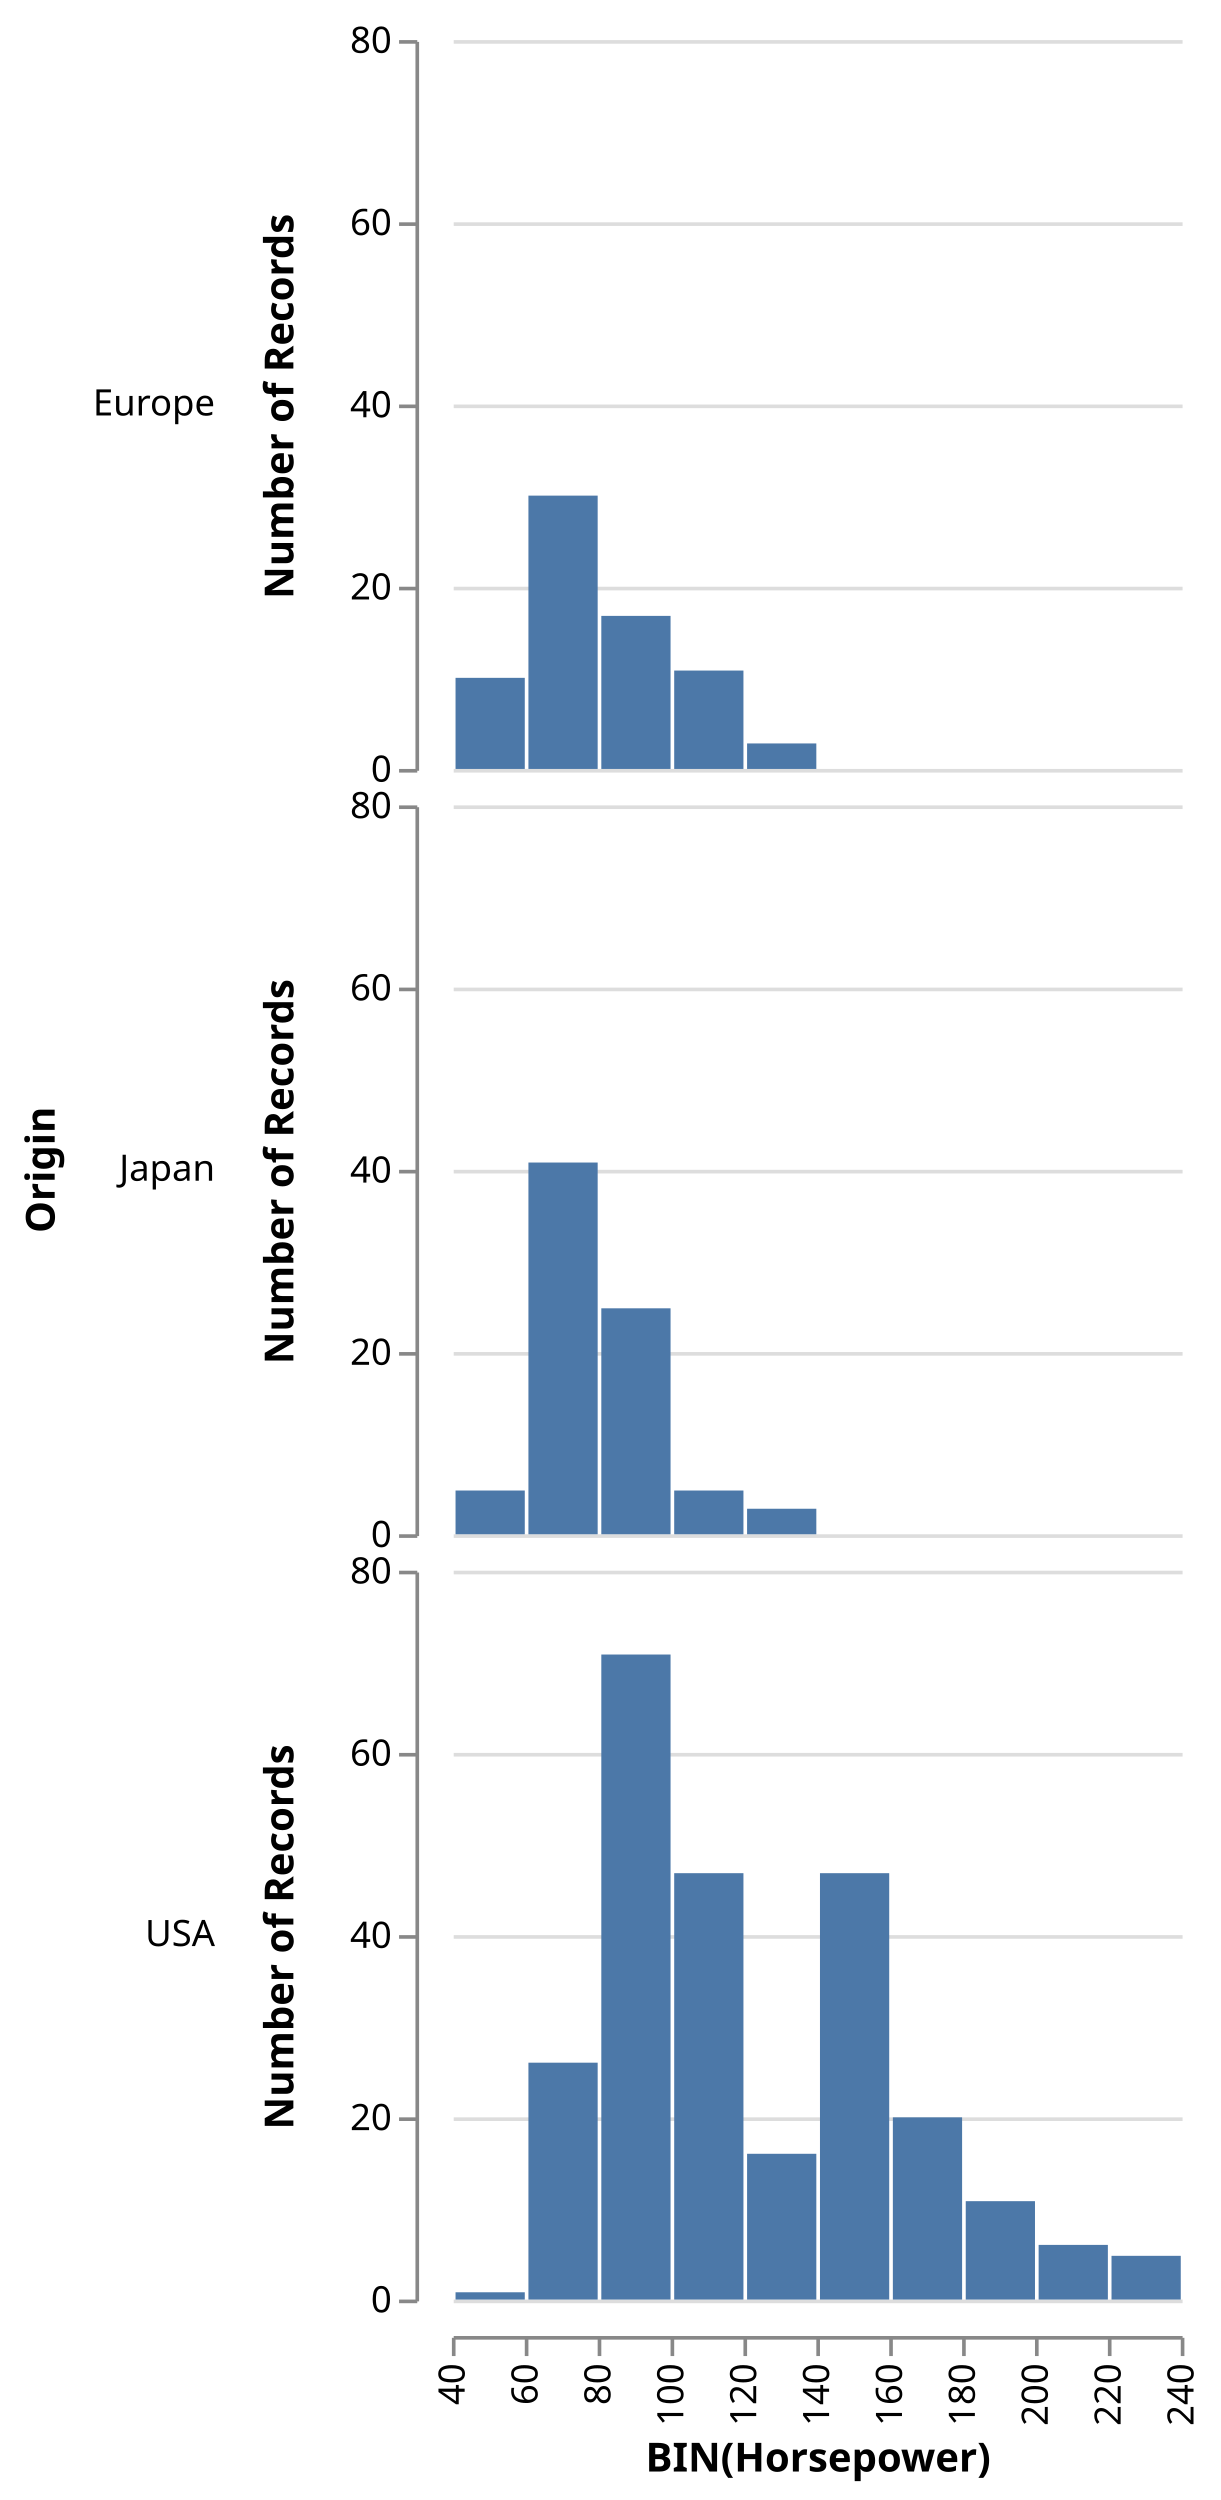
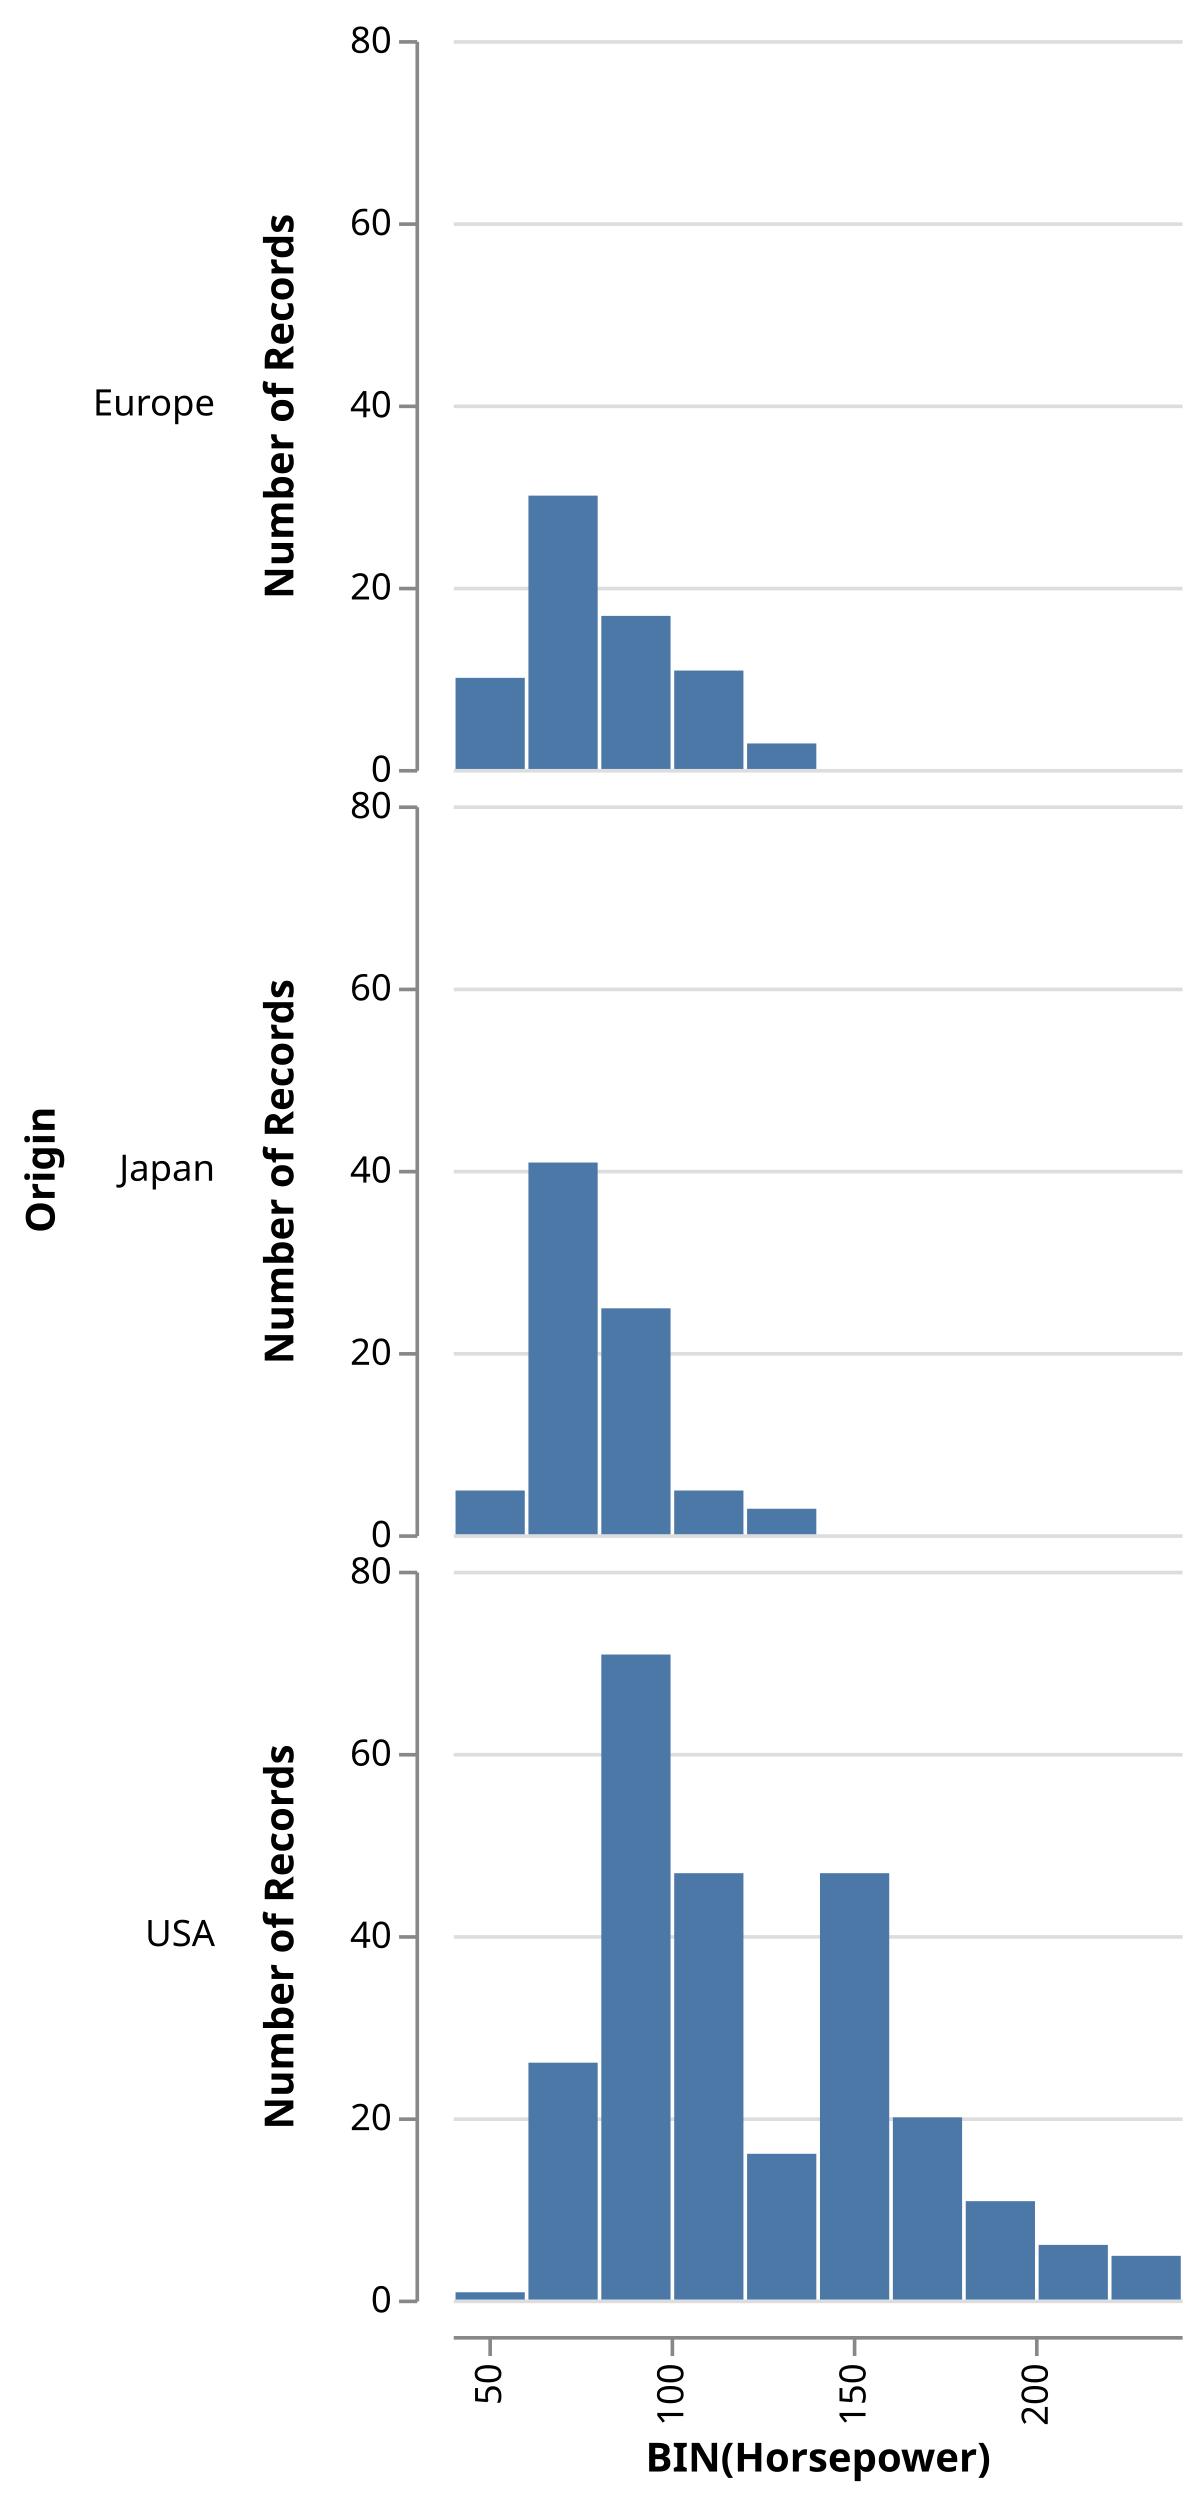
- <svg xmlns="http://www.w3.org/2000/svg" class="marks" width="335" height="686" viewBox="0 0 335 686" version="1.1">
+ <svg xmlns="http://www.w3.org/2000/svg" class="marks" width="329" height="686" viewBox="0 0 329 686" version="1.1">
  <g transform="translate(124,11)">
    <g class="mark-group role-frame root">
      <g transform="translate(0,0)">
        <path class="background" d="M0,0h0v0h0Z" style="fill: none;" />
        <g>
          <g class="mark-group role-row-title row_title">
            <g transform="translate(-109,310)">
              <path class="background" d="M0,0h0v0h0Z" style="fill: none;" />
              <g>
                <g class="mark-text role-row-title-text">
                  <text text-anchor="middle" transform="translate(0,0) rotate(270)" style="font: bold 11px sans-serif; fill: black;">Origin</text>
                </g>
              </g>
            </g>
          </g>
          <g class="mark-group role-row-header row_header">
            <g transform="translate(-10,0)">
              <path class="background" d="M0,0h0v200h0Z" style="fill: none;" />
              <g>
                <g class="mark-text role-title" style="pointer-events: none;">
                  <text text-anchor="end" transform="translate(-55,103)" style="font: normal 10px sans-serif; fill: #000; opacity: 1;">Europe</text>
                </g>
                <g class="mark-group role-axis">
                  <g transform="translate(0.5,0.5)">
                    <path class="background" d="M0,0h0v0h0Z" style="pointer-events: none; fill: none;" />
                    <g>
                      <g class="mark-rule role-axis-tick" style="pointer-events: none;">
                        <line transform="translate(0,200)" x2="-5" y2="0" style="fill: none; stroke: #888; stroke-width: 1; opacity: 1;" />
                        <line transform="translate(0,150)" x2="-5" y2="0" style="fill: none; stroke: #888; stroke-width: 1; opacity: 1;" />
                        <line transform="translate(0,100)" x2="-5" y2="0" style="fill: none; stroke: #888; stroke-width: 1; opacity: 1;" />
                        <line transform="translate(0,50)" x2="-5" y2="0" style="fill: none; stroke: #888; stroke-width: 1; opacity: 1;" />
                        <line transform="translate(0,0)" x2="-5" y2="0" style="fill: none; stroke: #888; stroke-width: 1; opacity: 1;" />
                      </g>
                      <g class="mark-text role-axis-label" style="pointer-events: none;">
                        <text text-anchor="end" transform="translate(-7,203)" style="font: 10px sans-serif; fill: #000; opacity: 1;">0</text>
                        <text text-anchor="end" transform="translate(-7,153)" style="font: 10px sans-serif; fill: #000; opacity: 1;">20</text>
                        <text text-anchor="end" transform="translate(-7,103)" style="font: 10px sans-serif; fill: #000; opacity: 1;">40</text>
                        <text text-anchor="end" transform="translate(-7,53)" style="font: 10px sans-serif; fill: #000; opacity: 1;">60</text>
                        <text text-anchor="end" transform="translate(-7,3)" style="font: 10px sans-serif; fill: #000; opacity: 1;">80</text>
                      </g>
                      <g class="mark-rule role-axis-domain" style="pointer-events: none;">
                        <line transform="translate(0,200)" x2="0" y2="-200" style="fill: none; stroke: #888; stroke-width: 1; opacity: 1;" />
                      </g>
                      <g class="mark-text role-axis-title" style="pointer-events: none;">
                        <text text-anchor="middle" transform="translate(-32,100) rotate(-90) translate(0,-2)" style="font: bold 11px sans-serif; fill: #000; opacity: 1;">Number of Records</text>
                      </g>
                    </g>
                  </g>
                </g>
              </g>
            </g>
            <g transform="translate(-10,210)">
              <path class="background" d="M0,0h0v200h0Z" style="fill: none;" />
              <g>
                <g class="mark-text role-title" style="pointer-events: none;">
                  <text text-anchor="end" transform="translate(-55,103)" style="font: normal 10px sans-serif; fill: #000; opacity: 1;">Japan</text>
                </g>
                <g class="mark-group role-axis">
                  <g transform="translate(0.5,0.5)">
                    <path class="background" d="M0,0h0v0h0Z" style="pointer-events: none; fill: none;" />
                    <g>
                      <g class="mark-rule role-axis-tick" style="pointer-events: none;">
                        <line transform="translate(0,200)" x2="-5" y2="0" style="fill: none; stroke: #888; stroke-width: 1; opacity: 1;" />
                        <line transform="translate(0,150)" x2="-5" y2="0" style="fill: none; stroke: #888; stroke-width: 1; opacity: 1;" />
                        <line transform="translate(0,100)" x2="-5" y2="0" style="fill: none; stroke: #888; stroke-width: 1; opacity: 1;" />
                        <line transform="translate(0,50)" x2="-5" y2="0" style="fill: none; stroke: #888; stroke-width: 1; opacity: 1;" />
                        <line transform="translate(0,0)" x2="-5" y2="0" style="fill: none; stroke: #888; stroke-width: 1; opacity: 1;" />
                      </g>
                      <g class="mark-text role-axis-label" style="pointer-events: none;">
                        <text text-anchor="end" transform="translate(-7,203)" style="font: 10px sans-serif; fill: #000; opacity: 1;">0</text>
                        <text text-anchor="end" transform="translate(-7,153)" style="font: 10px sans-serif; fill: #000; opacity: 1;">20</text>
                        <text text-anchor="end" transform="translate(-7,103)" style="font: 10px sans-serif; fill: #000; opacity: 1;">40</text>
                        <text text-anchor="end" transform="translate(-7,53)" style="font: 10px sans-serif; fill: #000; opacity: 1;">60</text>
                        <text text-anchor="end" transform="translate(-7,3)" style="font: 10px sans-serif; fill: #000; opacity: 1;">80</text>
                      </g>
                      <g class="mark-rule role-axis-domain" style="pointer-events: none;">
                        <line transform="translate(0,200)" x2="0" y2="-200" style="fill: none; stroke: #888; stroke-width: 1; opacity: 1;" />
                      </g>
                      <g class="mark-text role-axis-title" style="pointer-events: none;">
                        <text text-anchor="middle" transform="translate(-32,100) rotate(-90) translate(0,-2)" style="font: bold 11px sans-serif; fill: #000; opacity: 1;">Number of Records</text>
                      </g>
                    </g>
                  </g>
                </g>
              </g>
            </g>
            <g transform="translate(-10,420)">
              <path class="background" d="M0,0h0v200h0Z" style="fill: none;" />
              <g>
                <g class="mark-text role-title" style="pointer-events: none;">
                  <text text-anchor="end" transform="translate(-55,103)" style="font: normal 10px sans-serif; fill: #000; opacity: 1;">USA</text>
                </g>
                <g class="mark-group role-axis">
                  <g transform="translate(0.5,0.5)">
                    <path class="background" d="M0,0h0v0h0Z" style="pointer-events: none; fill: none;" />
                    <g>
                      <g class="mark-rule role-axis-tick" style="pointer-events: none;">
                        <line transform="translate(0,200)" x2="-5" y2="0" style="fill: none; stroke: #888; stroke-width: 1; opacity: 1;" />
                        <line transform="translate(0,150)" x2="-5" y2="0" style="fill: none; stroke: #888; stroke-width: 1; opacity: 1;" />
                        <line transform="translate(0,100)" x2="-5" y2="0" style="fill: none; stroke: #888; stroke-width: 1; opacity: 1;" />
                        <line transform="translate(0,50)" x2="-5" y2="0" style="fill: none; stroke: #888; stroke-width: 1; opacity: 1;" />
                        <line transform="translate(0,0)" x2="-5" y2="0" style="fill: none; stroke: #888; stroke-width: 1; opacity: 1;" />
                      </g>
                      <g class="mark-text role-axis-label" style="pointer-events: none;">
                        <text text-anchor="end" transform="translate(-7,203)" style="font: 10px sans-serif; fill: #000; opacity: 1;">0</text>
                        <text text-anchor="end" transform="translate(-7,153)" style="font: 10px sans-serif; fill: #000; opacity: 1;">20</text>
                        <text text-anchor="end" transform="translate(-7,103)" style="font: 10px sans-serif; fill: #000; opacity: 1;">40</text>
                        <text text-anchor="end" transform="translate(-7,53)" style="font: 10px sans-serif; fill: #000; opacity: 1;">60</text>
                        <text text-anchor="end" transform="translate(-7,3)" style="font: 10px sans-serif; fill: #000; opacity: 1;">80</text>
                      </g>
                      <g class="mark-rule role-axis-domain" style="pointer-events: none;">
                        <line transform="translate(0,200)" x2="0" y2="-200" style="fill: none; stroke: #888; stroke-width: 1; opacity: 1;" />
                      </g>
                      <g class="mark-text role-axis-title" style="pointer-events: none;">
                        <text text-anchor="middle" transform="translate(-32,100) rotate(-90) translate(0,-2)" style="font: bold 11px sans-serif; fill: #000; opacity: 1;">Number of Records</text>
                      </g>
                    </g>
                  </g>
                </g>
              </g>
            </g>
          </g>
          <g class="mark-group role-column-footer column_footer">
            <g transform="translate(0,630)">
              <path class="background" d="M0,0h200v0h-200Z" style="fill: none;" />
              <g>
                <g class="mark-group role-axis">
                  <g transform="translate(0.5,0.5)">
                    <path class="background" d="M0,0h0v0h0Z" style="pointer-events: none; fill: none;" />
                    <g>
                      <g class="mark-rule role-axis-tick" style="pointer-events: none;">
-                         <line transform="translate(0,0)" x2="0" y2="5" style="fill: none; stroke: #888; stroke-width: 1; opacity: 1;" />
-                         <line transform="translate(20,0)" x2="0" y2="5" style="fill: none; stroke: #888; stroke-width: 1; opacity: 1;" />
-                         <line transform="translate(40,0)" x2="0" y2="5" style="fill: none; stroke: #888; stroke-width: 1; opacity: 1;" />
+                         <line transform="translate(10,0)" x2="0" y2="5" style="fill: none; stroke: #888; stroke-width: 1; opacity: 1;" />
                        <line transform="translate(60,0)" x2="0" y2="5" style="fill: none; stroke: #888; stroke-width: 1; opacity: 1;" />
-                         <line transform="translate(80,0)" x2="0" y2="5" style="fill: none; stroke: #888; stroke-width: 1; opacity: 1;" />
-                         <line transform="translate(100,0)" x2="0" y2="5" style="fill: none; stroke: #888; stroke-width: 1; opacity: 1;" />
-                         <line transform="translate(120,0)" x2="0" y2="5" style="fill: none; stroke: #888; stroke-width: 1; opacity: 1;" />
-                         <line transform="translate(140,0)" x2="0" y2="5" style="fill: none; stroke: #888; stroke-width: 1; opacity: 1;" />
+                         <line transform="translate(110,0)" x2="0" y2="5" style="fill: none; stroke: #888; stroke-width: 1; opacity: 1;" />
                        <line transform="translate(160,0)" x2="0" y2="5" style="fill: none; stroke: #888; stroke-width: 1; opacity: 1;" />
-                         <line transform="translate(180,0)" x2="0" y2="5" style="fill: none; stroke: #888; stroke-width: 1; opacity: 1;" />
-                         <line transform="translate(200,0)" x2="0" y2="5" style="fill: none; stroke: #888; stroke-width: 1; opacity: 1;" />
-                       </g>
-                       <g class="mark-text role-axis-label" style="pointer-events: none;">
-                         <text text-anchor="end" transform="translate(0,7) rotate(270) translate(0,3)" style="font: 10px sans-serif; fill: #000; opacity: 1;">40</text>
-                         <text text-anchor="end" transform="translate(20,7) rotate(270) translate(0,3)" style="font: 10px sans-serif; fill: #000; opacity: 1;">60</text>
-                         <text text-anchor="end" transform="translate(40,7) rotate(270) translate(0,3)" style="font: 10px sans-serif; fill: #000; opacity: 1;">80</text>
+                       </g>
+                       <g class="mark-text role-axis-label" style="pointer-events: none;">
+                         <text text-anchor="end" transform="translate(10,7) rotate(270) translate(0,3)" style="font: 10px sans-serif; fill: #000; opacity: 1;">50</text>
                        <text text-anchor="end" transform="translate(60,7) rotate(270) translate(0,3)" style="font: 10px sans-serif; fill: #000; opacity: 1;">100</text>
-                         <text text-anchor="end" transform="translate(80,7) rotate(270) translate(0,3)" style="font: 10px sans-serif; fill: #000; opacity: 1;">120</text>
-                         <text text-anchor="end" transform="translate(100,7) rotate(270) translate(0,3)" style="font: 10px sans-serif; fill: #000; opacity: 1;">140</text>
-                         <text text-anchor="end" transform="translate(120,7) rotate(270) translate(0,3)" style="font: 10px sans-serif; fill: #000; opacity: 1;">160</text>
-                         <text text-anchor="end" transform="translate(140,7) rotate(270) translate(0,3)" style="font: 10px sans-serif; fill: #000; opacity: 1;">180</text>
+                         <text text-anchor="end" transform="translate(110,7) rotate(270) translate(0,3)" style="font: 10px sans-serif; fill: #000; opacity: 1;">150</text>
                        <text text-anchor="end" transform="translate(160,7) rotate(270) translate(0,3)" style="font: 10px sans-serif; fill: #000; opacity: 1;">200</text>
-                         <text text-anchor="end" transform="translate(180,7) rotate(270) translate(0,3)" style="font: 10px sans-serif; fill: #000; opacity: 1;">220</text>
-                         <text text-anchor="end" transform="translate(200,7) rotate(270) translate(0,3)" style="font: 10px sans-serif; fill: #000; opacity: 1;">240</text>
                      </g>
                      <g class="mark-rule role-axis-domain" style="pointer-events: none;">
                        <line transform="translate(0,0)" x2="200" y2="0" style="fill: none; stroke: #888; stroke-width: 1; opacity: 1;" />
                      </g>
                      <g class="mark-text role-axis-title" style="pointer-events: none;">
                        <text text-anchor="middle" transform="translate(100,36.68457)" style="font: bold 11px sans-serif; fill: #000; opacity: 1;">BIN(Horsepower)</text>
                      </g>
                    </g>
                  </g>
                </g>
              </g>
            </g>
          </g>
          <g class="mark-group role-scope cell">
            <g transform="translate(0,0)">
              <path class="background" d="M0,0h200v200h-200Z" style="fill: none;" />
              <g>
                <g class="mark-group role-axis">
                  <g transform="translate(0.5,0.5)">
                    <path class="background" d="M0,0h0v0h0Z" style="pointer-events: none; fill: none;" />
                    <g>
                      <g class="mark-rule role-axis-grid" style="pointer-events: none;">
                        <line transform="translate(0,200)" x2="200" y2="0" style="fill: none; stroke: #ddd; stroke-width: 1; stroke-dasharray: ; opacity: 1;" />
                        <line transform="translate(0,150)" x2="200" y2="0" style="fill: none; stroke: #ddd; stroke-width: 1; stroke-dasharray: ; opacity: 1;" />
                        <line transform="translate(0,100)" x2="200" y2="0" style="fill: none; stroke: #ddd; stroke-width: 1; stroke-dasharray: ; opacity: 1;" />
                        <line transform="translate(0,50)" x2="200" y2="0" style="fill: none; stroke: #ddd; stroke-width: 1; stroke-dasharray: ; opacity: 1;" />
                        <line transform="translate(0,0)" x2="200" y2="0" style="fill: none; stroke: #ddd; stroke-width: 1; stroke-dasharray: ; opacity: 1;" />
                      </g>
                    </g>
                  </g>
                </g>
                <g class="mark-rect role-mark child_marks">
                  <path d="M61,173h19v27h-19Z" style="fill: #4c78a8;" />
                  <path d="M1,175h19v25h-19Z" style="fill: #4c78a8;" />
                  <path d="M41,158h19v42h-19Z" style="fill: #4c78a8;" />
                  <path d="M21,125h19v75h-19Z" style="fill: #4c78a8;" />
                  <path d="M81,193h19v7h-19Z" style="fill: #4c78a8;" />
                </g>
              </g>
            </g>
            <g transform="translate(0,210)">
              <path class="background" d="M0,0h200v200h-200Z" style="fill: none;" />
              <g>
                <g class="mark-group role-axis">
                  <g transform="translate(0.5,0.5)">
                    <path class="background" d="M0,0h0v0h0Z" style="pointer-events: none; fill: none;" />
                    <g>
                      <g class="mark-rule role-axis-grid" style="pointer-events: none;">
                        <line transform="translate(0,200)" x2="200" y2="0" style="fill: none; stroke: #ddd; stroke-width: 1; stroke-dasharray: ; opacity: 1;" />
                        <line transform="translate(0,150)" x2="200" y2="0" style="fill: none; stroke: #ddd; stroke-width: 1; stroke-dasharray: ; opacity: 1;" />
                        <line transform="translate(0,100)" x2="200" y2="0" style="fill: none; stroke: #ddd; stroke-width: 1; stroke-dasharray: ; opacity: 1;" />
                        <line transform="translate(0,50)" x2="200" y2="0" style="fill: none; stroke: #ddd; stroke-width: 1; stroke-dasharray: ; opacity: 1;" />
                        <line transform="translate(0,0)" x2="200" y2="0" style="fill: none; stroke: #ddd; stroke-width: 1; stroke-dasharray: ; opacity: 1;" />
                      </g>
                    </g>
                  </g>
                </g>
                <g class="mark-rect role-mark child_marks">
                  <path d="M41,138h19v62h-19Z" style="fill: #4c78a8;" />
                  <path d="M21,98h19v102h-19Z" style="fill: #4c78a8;" />
                  <path d="M81,193h19v7h-19Z" style="fill: #4c78a8;" />
                  <path d="M1,188h19v12h-19Z" style="fill: #4c78a8;" />
                  <path d="M61,188h19v12h-19Z" style="fill: #4c78a8;" />
                </g>
              </g>
            </g>
            <g transform="translate(0,420)">
              <path class="background" d="M0,0h200v200h-200Z" style="fill: none;" />
              <g>
                <g class="mark-group role-axis">
                  <g transform="translate(0.5,0.5)">
                    <path class="background" d="M0,0h0v0h0Z" style="pointer-events: none; fill: none;" />
                    <g>
                      <g class="mark-rule role-axis-grid" style="pointer-events: none;">
                        <line transform="translate(0,200)" x2="200" y2="0" style="fill: none; stroke: #ddd; stroke-width: 1; stroke-dasharray: ; opacity: 1;" />
                        <line transform="translate(0,150)" x2="200" y2="0" style="fill: none; stroke: #ddd; stroke-width: 1; stroke-dasharray: ; opacity: 1;" />
                        <line transform="translate(0,100)" x2="200" y2="0" style="fill: none; stroke: #ddd; stroke-width: 1; stroke-dasharray: ; opacity: 1;" />
                        <line transform="translate(0,50)" x2="200" y2="0" style="fill: none; stroke: #ddd; stroke-width: 1; stroke-dasharray: ; opacity: 1;" />
                        <line transform="translate(0,0)" x2="200" y2="0" style="fill: none; stroke: #ddd; stroke-width: 1; stroke-dasharray: ; opacity: 1;" />
                      </g>
                    </g>
                  </g>
                </g>
                <g class="mark-rect role-mark child_marks">
                  <path d="M81,160h19v40h-19Z" style="fill: #4c78a8;" />
                  <path d="M121,150h19v50h-19Z" style="fill: #4c78a8;" />
                  <path d="M101,83h19v117h-19Z" style="fill: #4c78a8;" />
                  <path d="M141,173h19v27h-19Z" style="fill: #4c78a8;" />
                  <path d="M181,188h19v12h-19Z" style="fill: #4c78a8;" />
                  <path d="M161,185h19v15h-19Z" style="fill: #4c78a8;" />
                  <path d="M41,23h19v177h-19Z" style="fill: #4c78a8;" />
                  <path d="M61,83h19v117h-19Z" style="fill: #4c78a8;" />
                  <path d="M21,135h19v65h-19Z" style="fill: #4c78a8;" />
                  <path d="M1,198h19v2h-19Z" style="fill: #4c78a8;" />
                </g>
              </g>
            </g>
          </g>
        </g>
      </g>
    </g>
  </g>
</svg>
